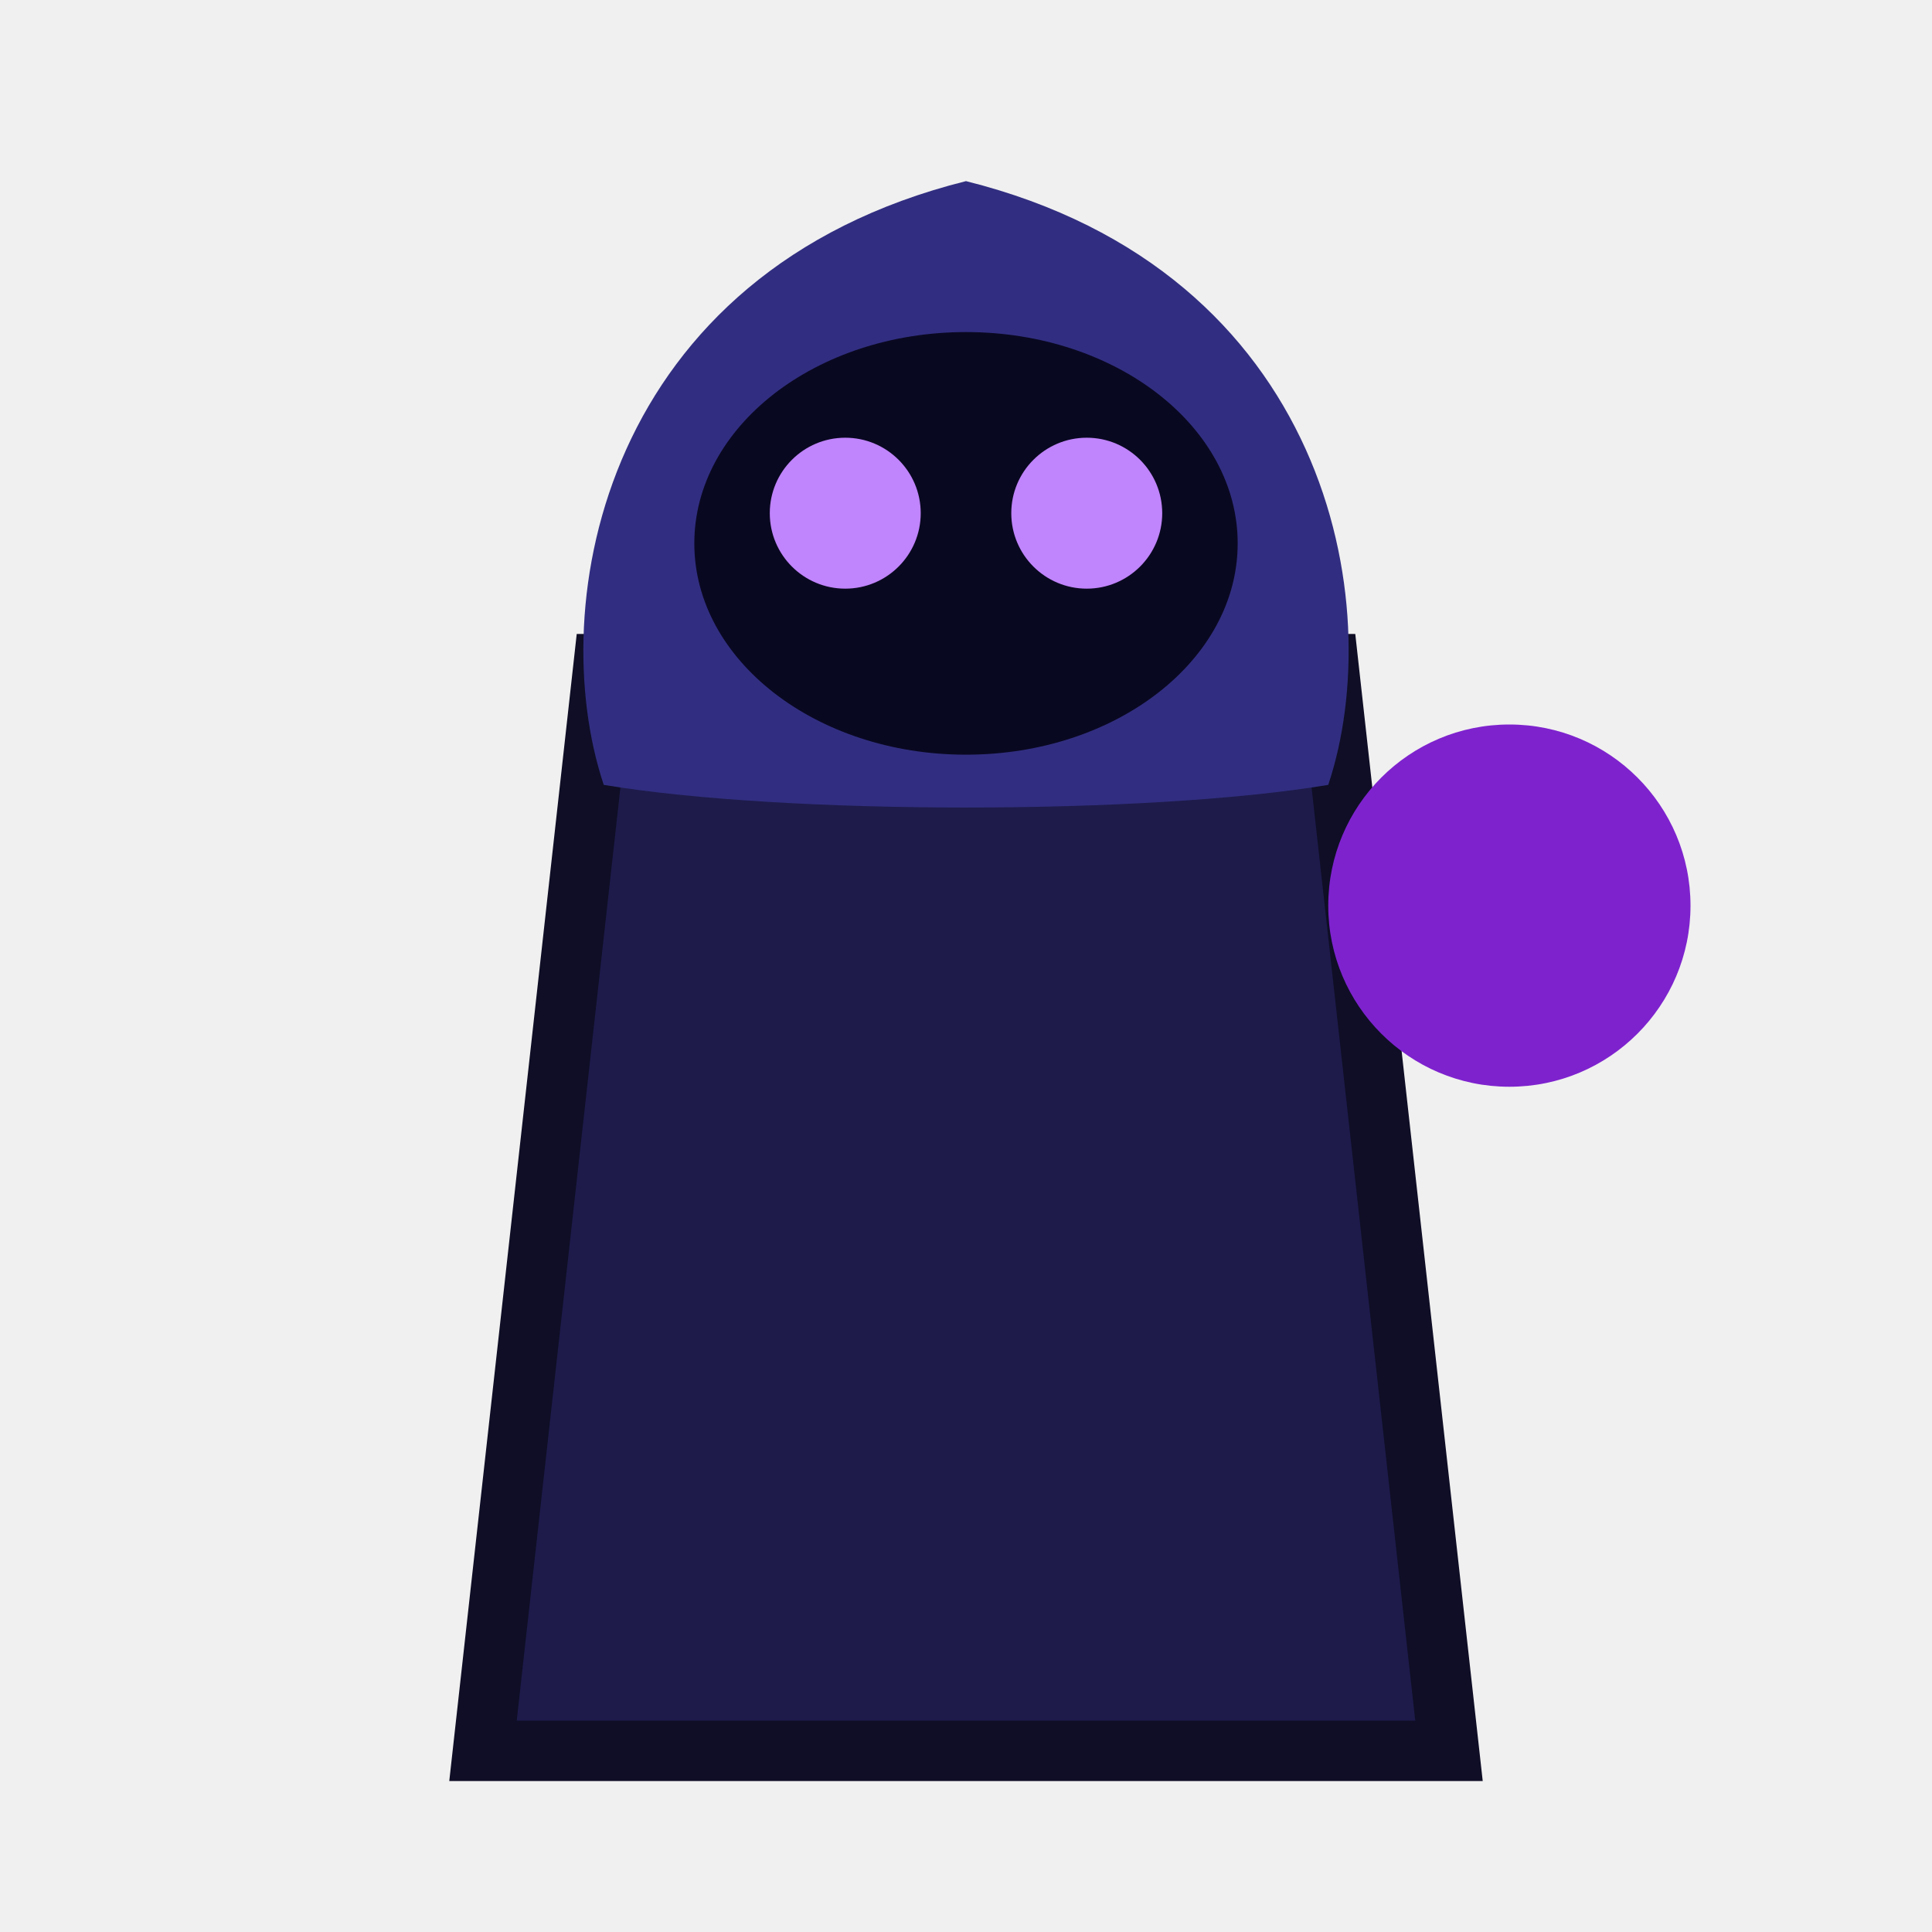
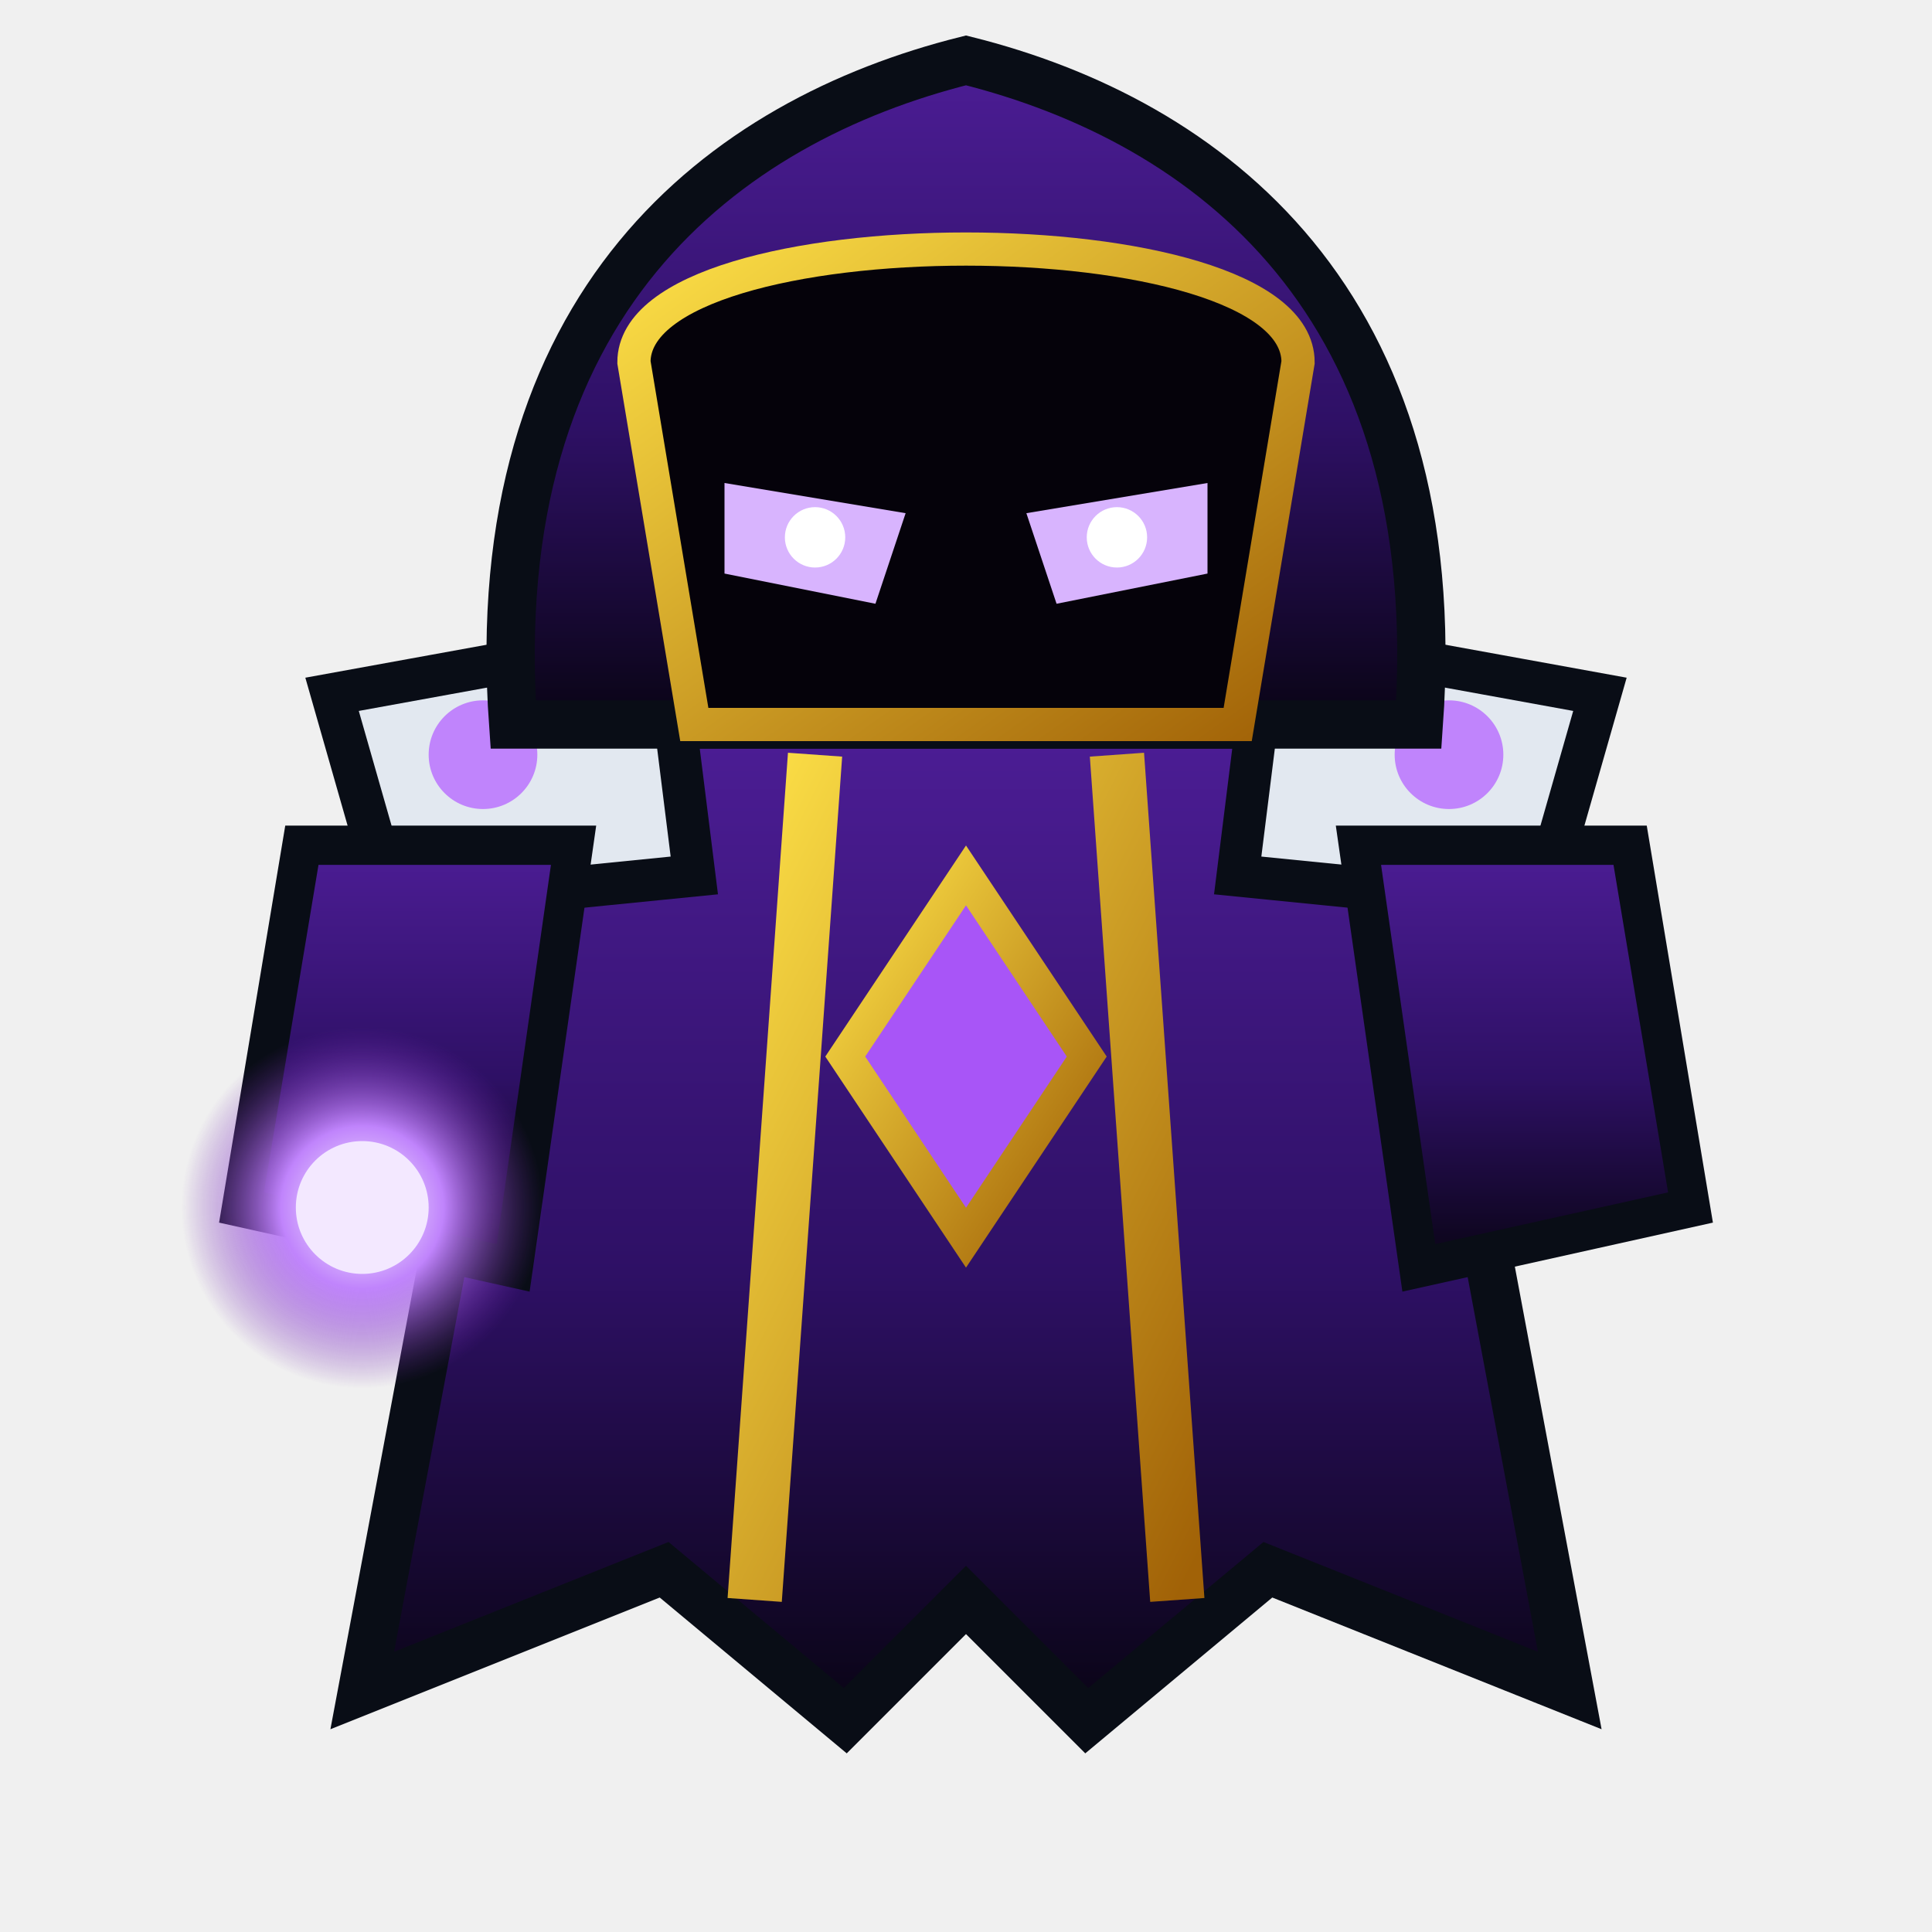
- <svg xmlns="http://www.w3.org/2000/svg" width="32" height="32" viewBox="0 0 64 64">
-   <path d="M 20 22 L 44 22 L 48 58 L 16 58 Z" fill="#1e1b4b" stroke="#0f0e26" stroke-width="2" />
-   <path d="M 32 6 C 20 9, 18 20, 20 26 C 26 27, 38 27, 44 26 C 46 20, 44 9, 32 6 Z" fill="#312e81" />
-   <ellipse cx="32" cy="18" rx="9" ry="7" fill="#090821" />
-   <circle cx="28" cy="17" r="2.5" fill="#c084fc" />
-   <circle cx="36" cy="17" r="2.5" fill="#c084fc" />
-   <circle cx="50" cy="30" r="6" fill="#7e22ce" />
+ <svg xmlns="http://www.w3.org/2000/svg" width="48" height="48" viewBox="0 0 64 64">
+   <defs>
+     <linearGradient id="necroRobe" x1="0%" y1="0%" x2="0%" y2="100%">
+       <stop offset="0%" stop-color="#4c1d95" />
+       <stop offset="55%" stop-color="#2e1065" />
+       <stop offset="100%" stop-color="#090414" />
+     </linearGradient>
+     <linearGradient id="necroGold" x1="0%" y1="0%" x2="100%" y2="100%">
+       <stop offset="0%" stop-color="#fde047" />
+       <stop offset="100%" stop-color="#a16207" />
+     </linearGradient>
+     <radialGradient id="necroOrb" cx="50%" cy="50%" r="50%">
+       <stop offset="0%" stop-color="#ffffff" />
+       <stop offset="45%" stop-color="#c084fc" />
+       <stop offset="100%" stop-color="#6b21a8" stop-opacity="0" />
+     </radialGradient>
+   </defs>
+   <path d="M 18 24 L 12 56 L 22 52 L 28 57 L 32 53 L 36 57 L 42 52 L 52 56 L 46 24 Z" fill="url(#necroRobe)" stroke="#090d16" stroke-width="1.6" />
+   <path d="M 27 25 L 25 53 M 37 25 L 39 53" stroke="url(#necroGold)" stroke-width="1.8" />
+   <polygon points="32,29 36,35 32,41 28,35" fill="#a855f7" stroke="url(#necroGold)" stroke-width="1.1" />
+   <path d="M 11 23 L 22 21 L 23 29 L 13 30 Z" fill="#e2e8f0" stroke="#090d16" stroke-width="1.4" />
+   <path d="M 53 23 L 42 21 L 41 29 L 51 30 Z" fill="#e2e8f0" stroke="#090d16" stroke-width="1.4" />
+   <circle cx="16" cy="25" r="1.8" fill="#c084fc" />
+   <circle cx="48" cy="25" r="1.8" fill="#c084fc" />
+   <path d="M 10 28 L 19 28 L 17 42 L 8 40 Z" fill="url(#necroRobe)" stroke="#090d16" stroke-width="1.3" />
+   <circle cx="12" cy="40" r="6" fill="url(#necroOrb)" />
+   <circle cx="12" cy="40" r="2.2" fill="#f3e8ff" />
+   <path d="M 45 28 L 54 28 L 56 40 L 47 42 Z" fill="url(#necroRobe)" stroke="#090d16" stroke-width="1.3" />
+   <path d="M 17 24 C 16 10 24 4 32 2 C 40 4 48 10 47 24 Z" fill="url(#necroRobe)" stroke="#090d16" stroke-width="1.6" />
+   <path d="M 21 12 C 21 7 43 7 43 12 L 41 24 L 23 24 Z" fill="#05020a" stroke="url(#necroGold)" stroke-width="1.1" />
+   <polygon points="24,16 30,17 29,20 24,19" fill="#d8b4fe" />
+   <polygon points="40,16 34,17 35,20 40,19" fill="#d8b4fe" />
+   <circle cx="27" cy="17.8" r="1" fill="#ffffff" />
+   <circle cx="37" cy="17.8" r="1" fill="#ffffff" />
</svg>
